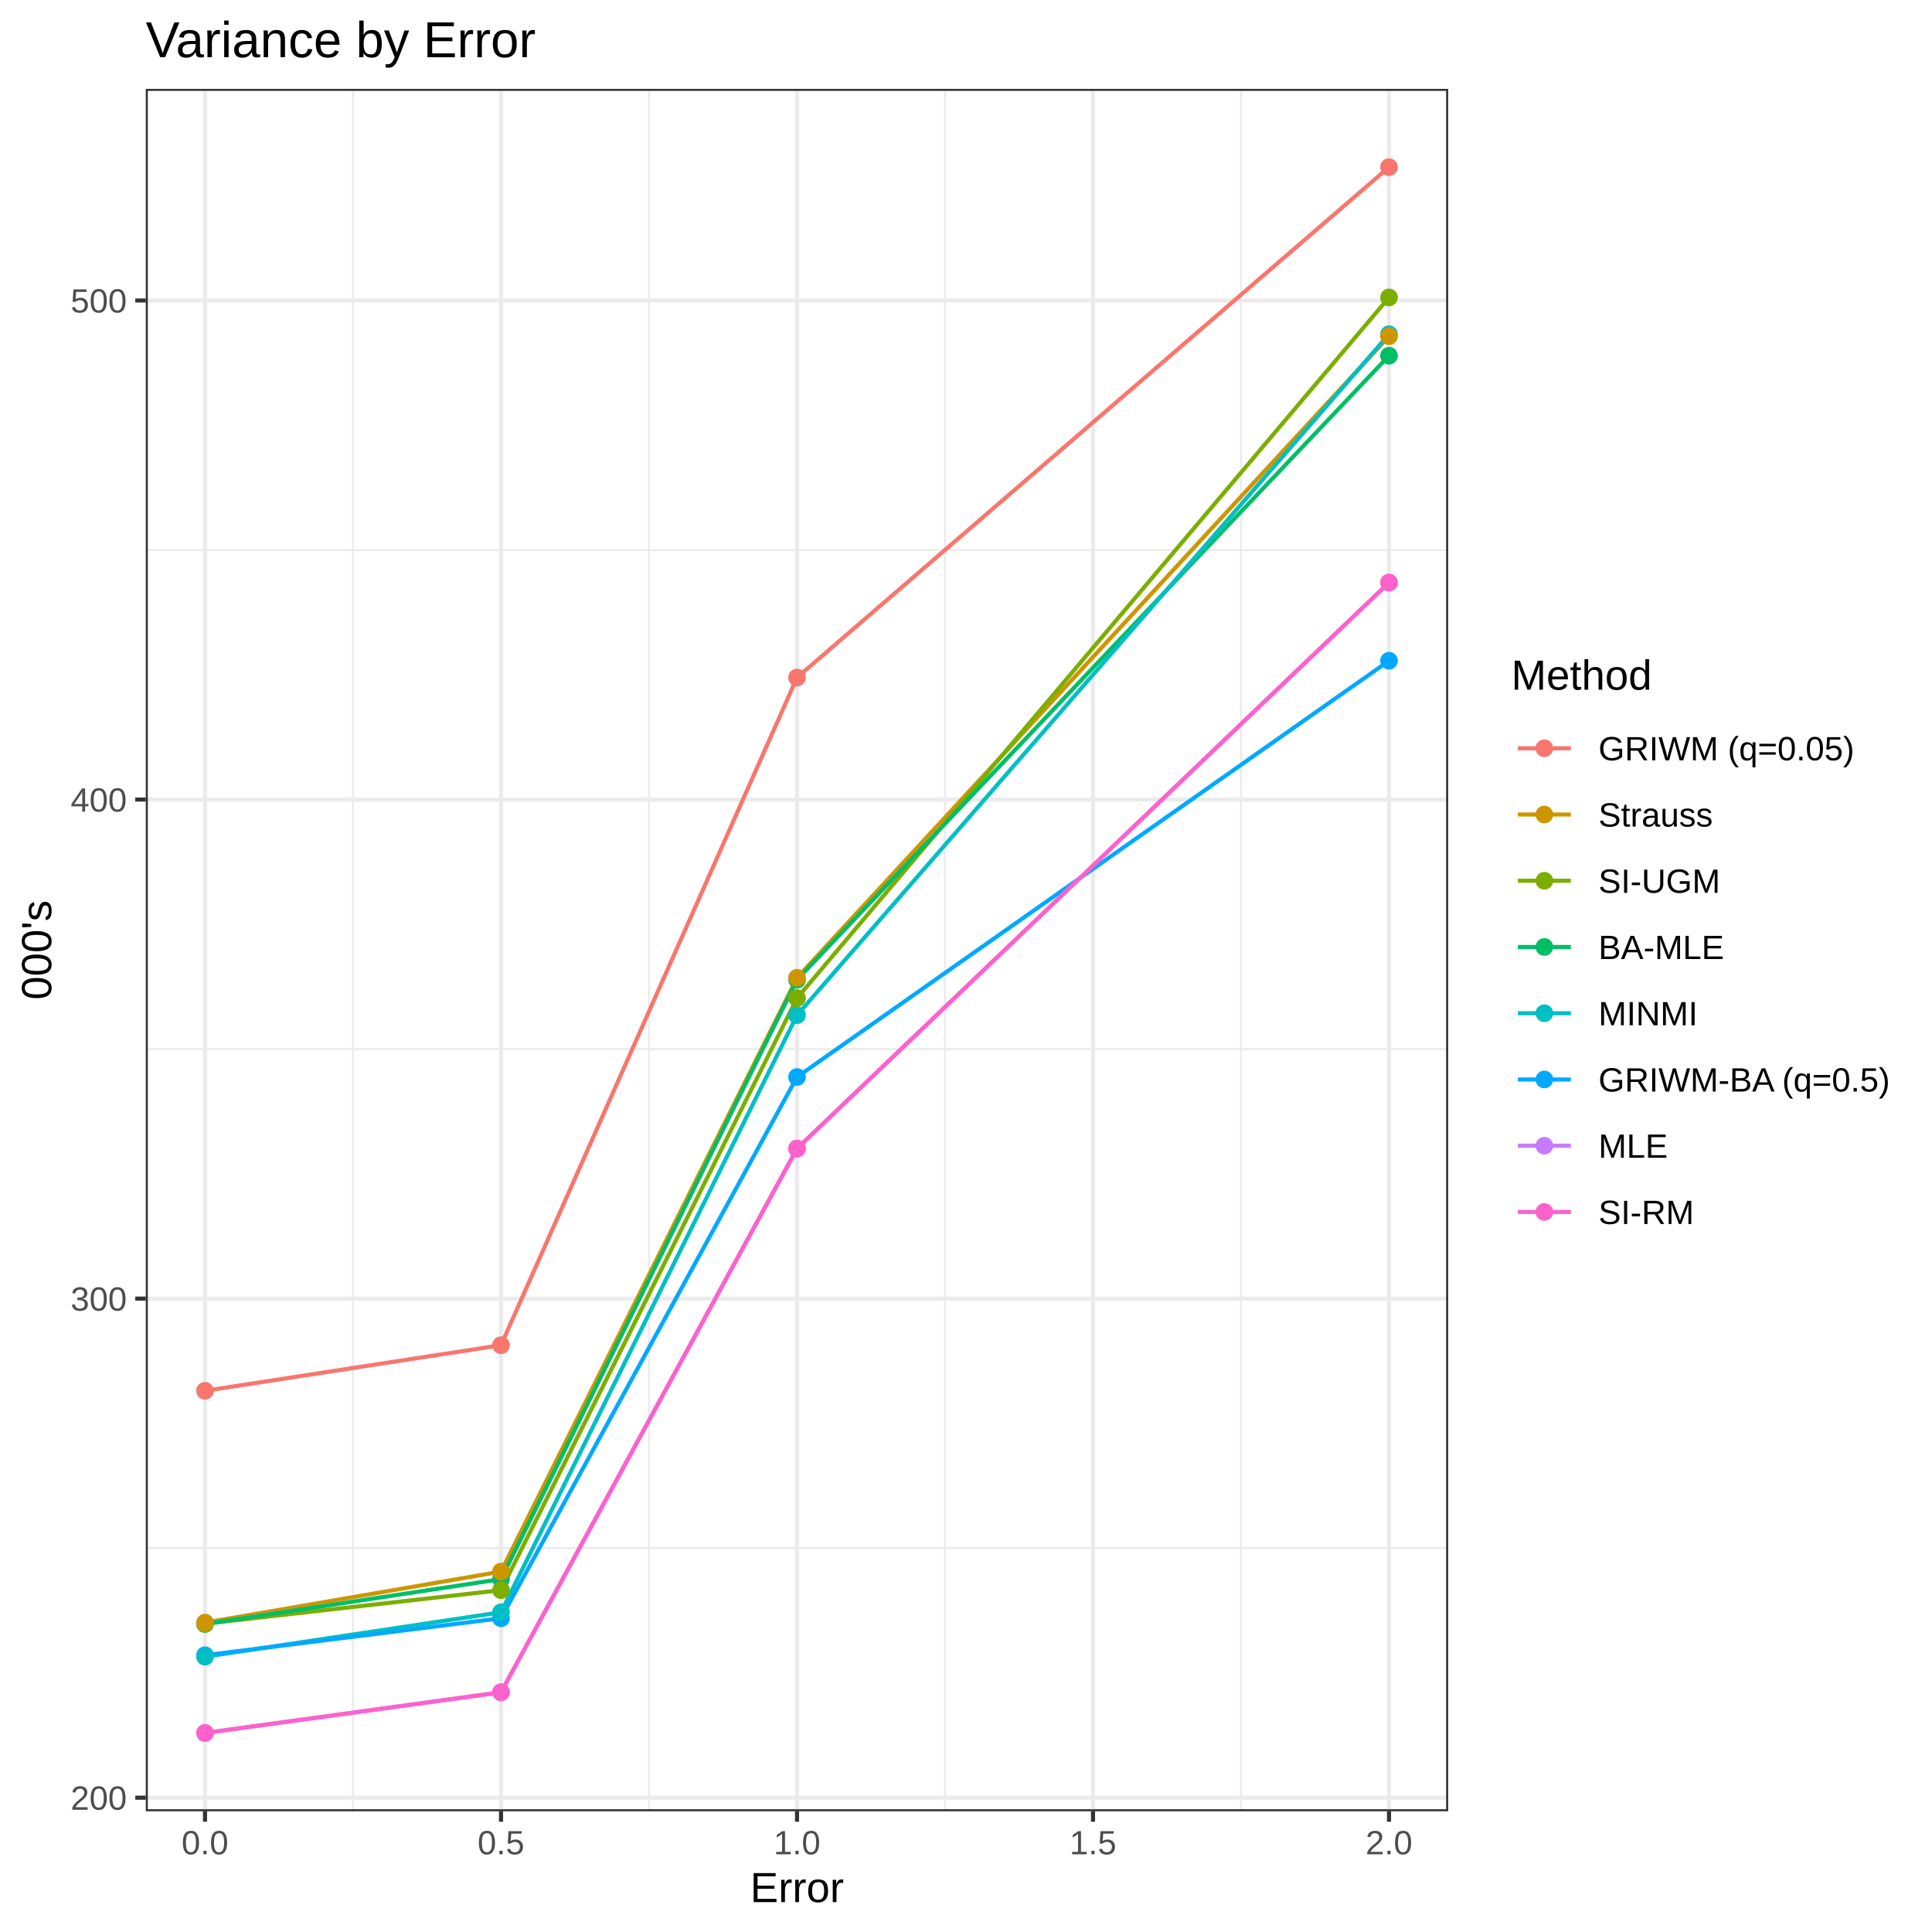
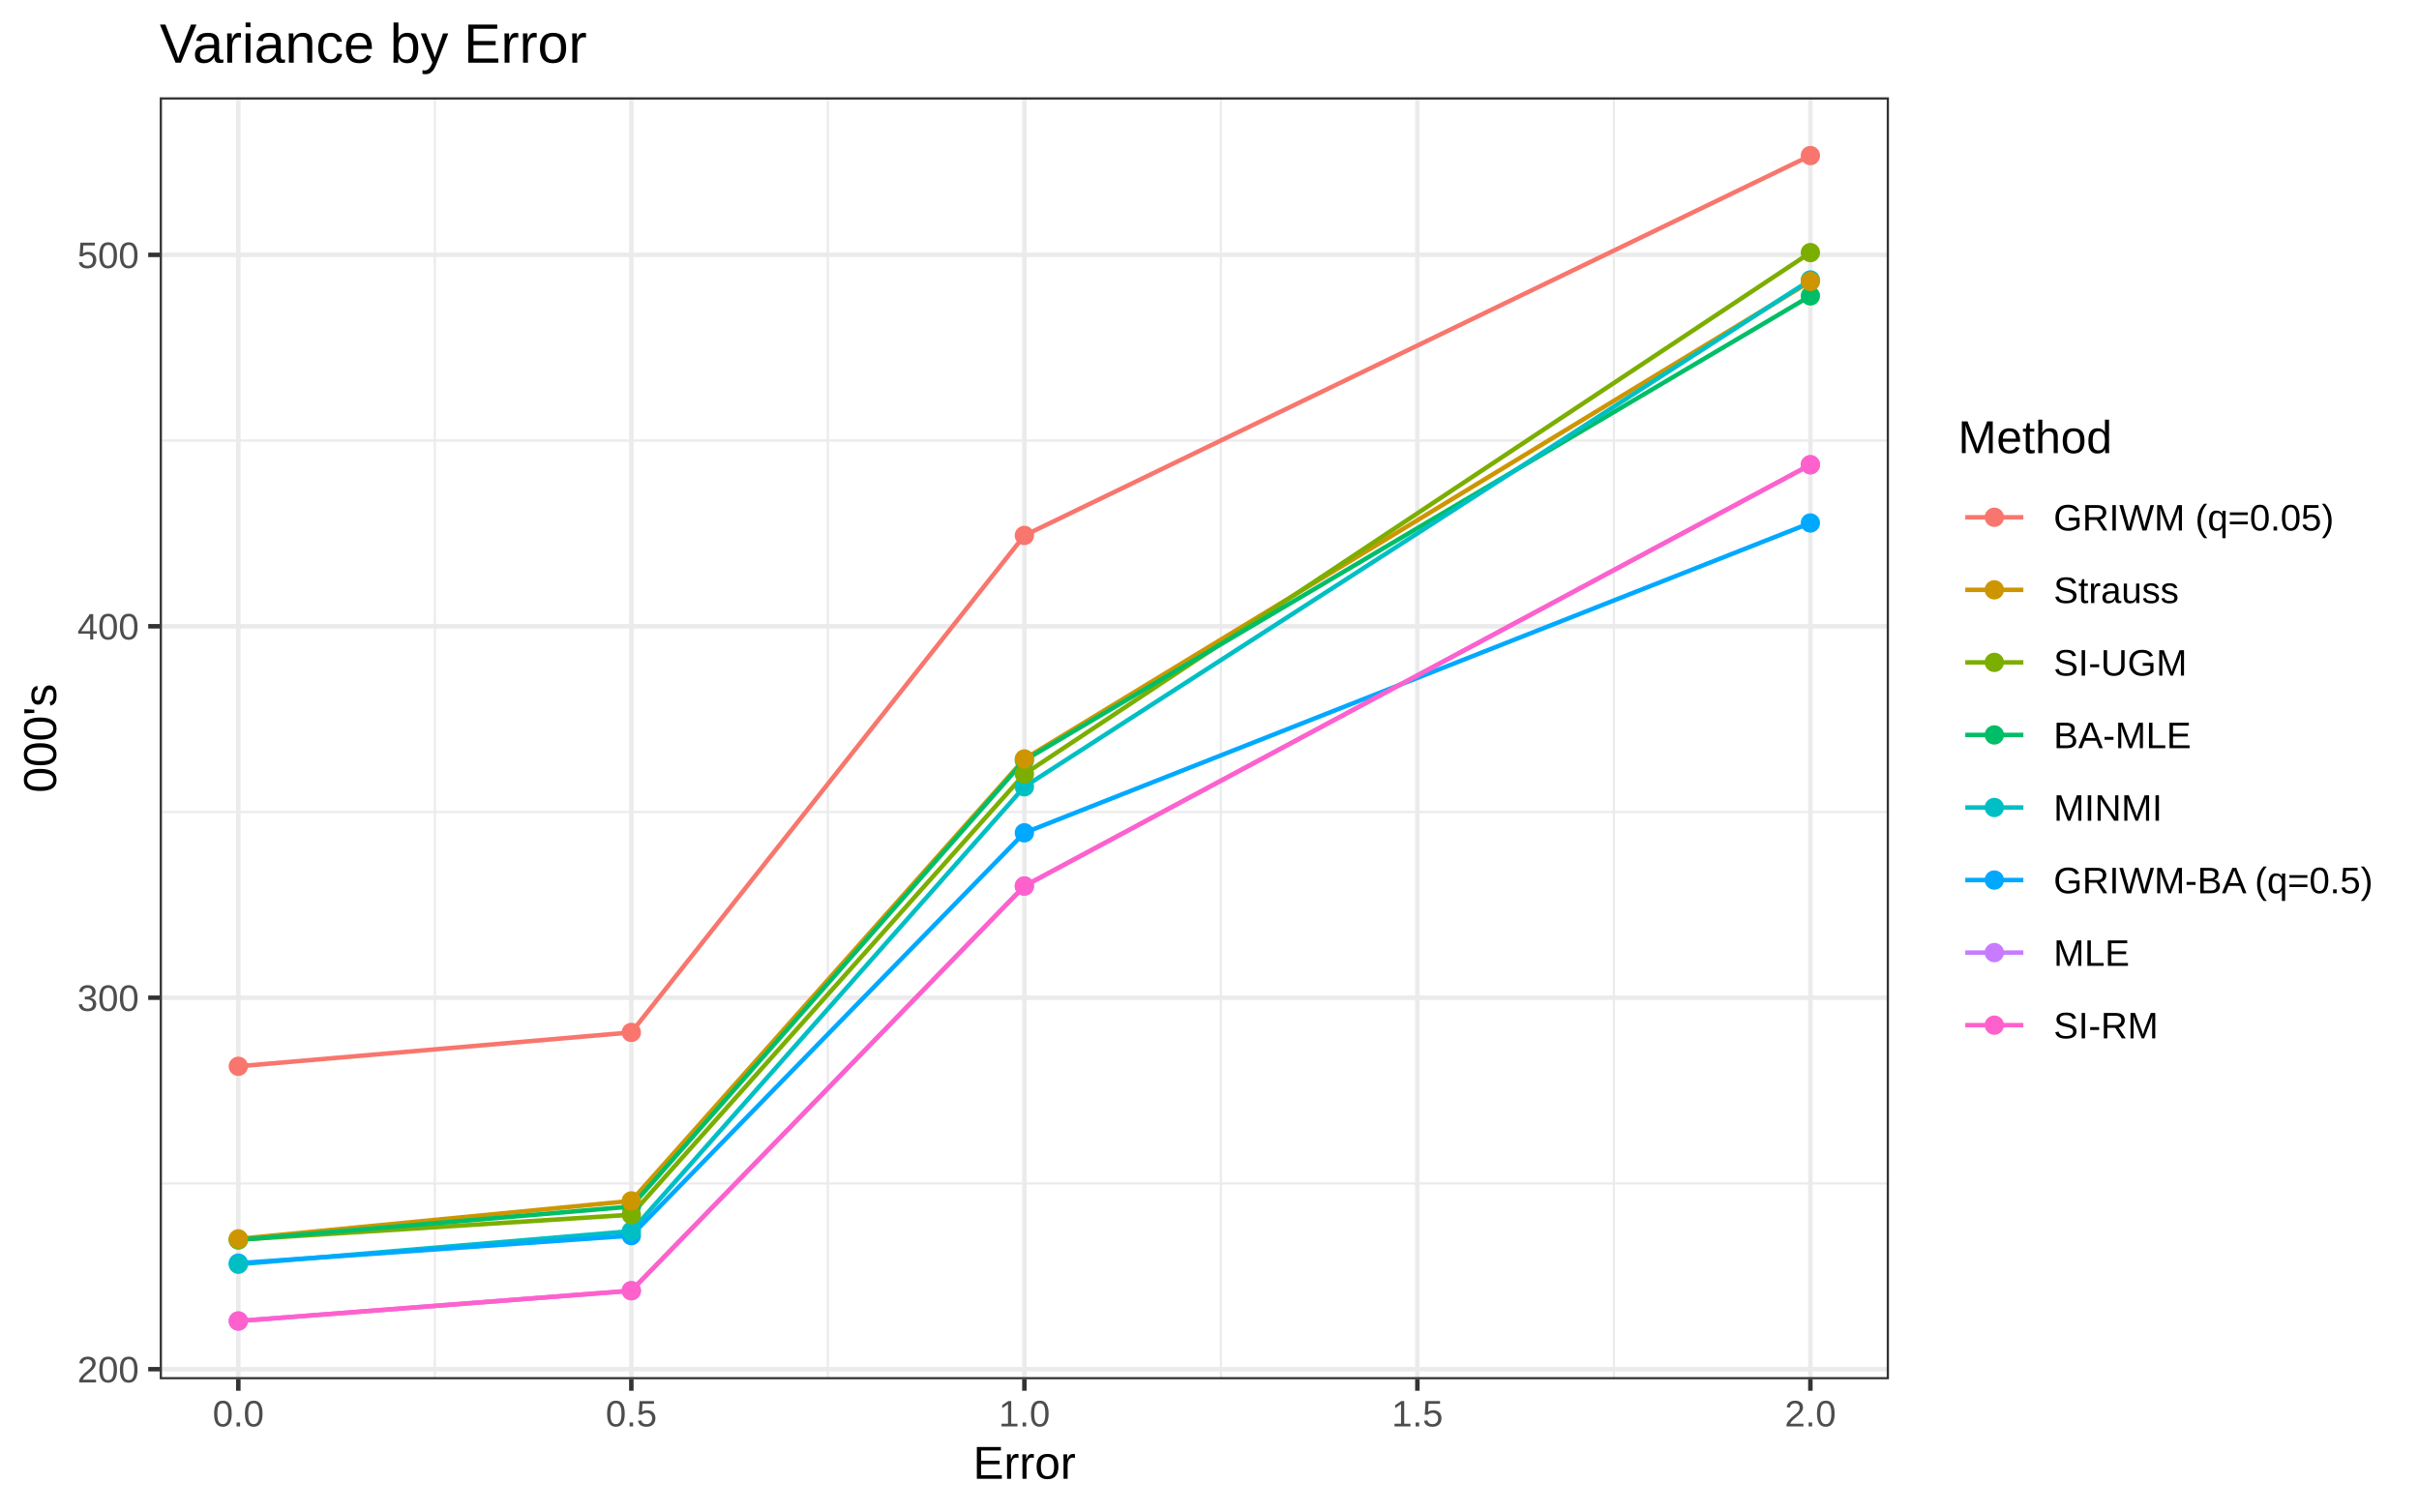
- <svg xmlns="http://www.w3.org/2000/svg" class="svglite" width="504.00pt" height="504.00pt" viewBox="0 0 504.00 504.00">
+ <svg xmlns="http://www.w3.org/2000/svg" class="svglite" width="576.00pt" height="360.00pt" viewBox="0 0 576.00 360.00">
  <defs>
    <style type="text/css">
    .svglite line, .svglite polyline, .svglite polygon, .svglite path, .svglite rect, .svglite circle {
      fill: none;
      stroke: #000000;
      stroke-linecap: round;
      stroke-linejoin: round;
      stroke-miterlimit: 10.00;
    }
    .svglite text {
      white-space: pre;
    }
  </style>
  </defs>
  <rect width="100%" height="100%" style="stroke: none; fill: #FFFFFF;" />
  <defs>
-     <clipPath id="cpMC4wMHw1MDQuMDB8MC4wMHw1MDQuMDA=">
-       <rect x="0.00" y="0.00" width="504.00" height="504.00" />
+     <clipPath id="cpMC4wMHw1NzYuMDB8MC4wMHwzNjAuMDA=">
+       <rect x="0.00" y="0.00" width="576.00" height="360.00" />
    </clipPath>
  </defs>
-   <g clip-path="url(#cpMC4wMHw1MDQuMDB8MC4wMHw1MDQuMDA=)">
-     <rect x="0.00" y="-0" width="504.00" height="504.00" style="stroke-width: 1.07; stroke: #FFFFFF; fill: #FFFFFF;" />
+   <g clip-path="url(#cpMC4wMHw1NzYuMDB8MC4wMHwzNjAuMDA=)">
+     <rect x="0.00" y="0.00" width="576.00" height="360.00" style="stroke-width: 1.07; stroke: #FFFFFF; fill: #FFFFFF;" />
  </g>
  <defs>
-     <clipPath id="cpMzguMDN8Mzc3LjgwfDIzLjE4fDQ3Mi41MA==">
-       <rect x="38.03" y="23.18" width="339.76" height="449.33" />
+     <clipPath id="cpMzguMDN8NDQ5LjgwfDIzLjE4fDMyOC41MA==">
+       <rect x="38.03" y="23.18" width="411.76" height="305.33" />
    </clipPath>
  </defs>
-   <g clip-path="url(#cpMzguMDN8Mzc3LjgwfDIzLjE4fDQ3Mi41MA==)">
-     <rect x="38.03" y="23.18" width="339.76" height="449.33" style="stroke-width: 1.07; stroke: none; fill: #FFFFFF;" />
-     <polyline points="38.03,403.87 377.80,403.87 " style="stroke-width: 0.53; stroke: #EBEBEB; stroke-linecap: butt;" />
-     <polyline points="38.03,273.68 377.80,273.68 " style="stroke-width: 0.53; stroke: #EBEBEB; stroke-linecap: butt;" />
-     <polyline points="38.03,143.49 377.80,143.49 " style="stroke-width: 0.53; stroke: #EBEBEB; stroke-linecap: butt;" />
-     <polyline points="92.09,472.50 92.09,23.18 " style="stroke-width: 0.53; stroke: #EBEBEB; stroke-linecap: butt;" />
-     <polyline points="169.31,472.50 169.31,23.18 " style="stroke-width: 0.53; stroke: #EBEBEB; stroke-linecap: butt;" />
-     <polyline points="246.52,472.50 246.52,23.18 " style="stroke-width: 0.53; stroke: #EBEBEB; stroke-linecap: butt;" />
-     <polyline points="323.74,472.50 323.74,23.18 " style="stroke-width: 0.53; stroke: #EBEBEB; stroke-linecap: butt;" />
-     <polyline points="38.03,468.96 377.80,468.96 " style="stroke-width: 1.07; stroke: #EBEBEB; stroke-linecap: butt;" />
-     <polyline points="38.03,338.77 377.80,338.77 " style="stroke-width: 1.07; stroke: #EBEBEB; stroke-linecap: butt;" />
-     <polyline points="38.03,208.58 377.80,208.58 " style="stroke-width: 1.07; stroke: #EBEBEB; stroke-linecap: butt;" />
-     <polyline points="38.03,78.39 377.80,78.39 " style="stroke-width: 1.07; stroke: #EBEBEB; stroke-linecap: butt;" />
-     <polyline points="53.48,472.50 53.48,23.18 " style="stroke-width: 1.07; stroke: #EBEBEB; stroke-linecap: butt;" />
-     <polyline points="130.70,472.50 130.70,23.18 " style="stroke-width: 1.07; stroke: #EBEBEB; stroke-linecap: butt;" />
-     <polyline points="207.92,472.50 207.92,23.18 " style="stroke-width: 1.07; stroke: #EBEBEB; stroke-linecap: butt;" />
-     <polyline points="285.13,472.50 285.13,23.18 " style="stroke-width: 1.07; stroke: #EBEBEB; stroke-linecap: butt;" />
-     <polyline points="362.35,472.50 362.35,23.18 " style="stroke-width: 1.07; stroke: #EBEBEB; stroke-linecap: butt;" />
-     <polyline points="53.48,362.81 130.70,350.92 207.92,176.75 362.35,43.60 " style="stroke-width: 1.07; stroke: #F8766D; stroke-linecap: butt;" />
-     <polyline points="53.48,423.29 130.70,409.98 207.92,255.08 362.35,87.71 " style="stroke-width: 1.07; stroke: #CD9600; stroke-linecap: butt;" />
-     <polyline points="53.48,423.57 130.70,414.82 207.92,260.38 362.35,77.59 " style="stroke-width: 1.07; stroke: #7CAE00; stroke-linecap: butt;" />
-     <polyline points="53.48,423.66 130.70,411.95 207.92,255.59 362.35,92.79 " style="stroke-width: 1.07; stroke: #00BE67; stroke-linecap: butt;" />
-     <polyline points="53.48,432.18 130.70,420.59 207.92,264.83 362.35,87.19 " style="stroke-width: 1.07; stroke: #00BFC4; stroke-linecap: butt;" />
-     <polyline points="53.48,431.80 130.70,422.15 207.92,280.96 362.35,172.37 " style="stroke-width: 1.07; stroke: #00A9FF; stroke-linecap: butt;" />
-     <polyline points="53.48,452.08 130.70,441.46 207.92,299.63 362.35,151.97 " style="stroke-width: 1.07; stroke: #C77CFF; stroke-linecap: butt;" />
-     <polyline points="53.48,452.08 130.70,441.46 207.92,299.63 362.35,151.97 " style="stroke-width: 1.07; stroke: #FF61CC; stroke-linecap: butt;" />
-     <circle cx="53.48" cy="423.66" r="1.95" style="stroke-width: 0.71; stroke: #00BE67; fill: #00BE67;" />
-     <circle cx="53.48" cy="431.80" r="1.95" style="stroke-width: 0.71; stroke: #00A9FF; fill: #00A9FF;" />
-     <circle cx="53.48" cy="362.81" r="1.95" style="stroke-width: 0.71; stroke: #F8766D; fill: #F8766D;" />
-     <circle cx="53.48" cy="432.18" r="1.95" style="stroke-width: 0.71; stroke: #00BFC4; fill: #00BFC4;" />
-     <circle cx="53.48" cy="452.08" r="1.95" style="stroke-width: 0.71; stroke: #C77CFF; fill: #C77CFF;" />
-     <circle cx="53.48" cy="452.08" r="1.95" style="stroke-width: 0.71; stroke: #FF61CC; fill: #FF61CC;" />
-     <circle cx="53.48" cy="423.57" r="1.95" style="stroke-width: 0.71; stroke: #7CAE00; fill: #7CAE00;" />
-     <circle cx="53.48" cy="423.29" r="1.95" style="stroke-width: 0.71; stroke: #CD9600; fill: #CD9600;" />
-     <circle cx="130.70" cy="411.95" r="1.95" style="stroke-width: 0.71; stroke: #00BE67; fill: #00BE67;" />
-     <circle cx="130.70" cy="422.15" r="1.95" style="stroke-width: 0.71; stroke: #00A9FF; fill: #00A9FF;" />
-     <circle cx="130.70" cy="350.92" r="1.95" style="stroke-width: 0.71; stroke: #F8766D; fill: #F8766D;" />
-     <circle cx="130.70" cy="420.59" r="1.95" style="stroke-width: 0.71; stroke: #00BFC4; fill: #00BFC4;" />
-     <circle cx="130.70" cy="441.46" r="1.95" style="stroke-width: 0.71; stroke: #C77CFF; fill: #C77CFF;" />
-     <circle cx="130.70" cy="441.46" r="1.95" style="stroke-width: 0.71; stroke: #FF61CC; fill: #FF61CC;" />
-     <circle cx="130.70" cy="414.82" r="1.95" style="stroke-width: 0.71; stroke: #7CAE00; fill: #7CAE00;" />
-     <circle cx="130.70" cy="409.98" r="1.95" style="stroke-width: 0.71; stroke: #CD9600; fill: #CD9600;" />
-     <circle cx="207.92" cy="255.59" r="1.95" style="stroke-width: 0.71; stroke: #00BE67; fill: #00BE67;" />
-     <circle cx="207.92" cy="280.96" r="1.95" style="stroke-width: 0.71; stroke: #00A9FF; fill: #00A9FF;" />
-     <circle cx="207.92" cy="176.75" r="1.95" style="stroke-width: 0.71; stroke: #F8766D; fill: #F8766D;" />
-     <circle cx="207.92" cy="264.83" r="1.95" style="stroke-width: 0.71; stroke: #00BFC4; fill: #00BFC4;" />
-     <circle cx="207.92" cy="299.63" r="1.95" style="stroke-width: 0.71; stroke: #C77CFF; fill: #C77CFF;" />
-     <circle cx="207.92" cy="299.63" r="1.95" style="stroke-width: 0.71; stroke: #FF61CC; fill: #FF61CC;" />
-     <circle cx="207.92" cy="260.38" r="1.95" style="stroke-width: 0.71; stroke: #7CAE00; fill: #7CAE00;" />
-     <circle cx="207.92" cy="255.08" r="1.95" style="stroke-width: 0.71; stroke: #CD9600; fill: #CD9600;" />
-     <circle cx="362.35" cy="92.79" r="1.95" style="stroke-width: 0.71; stroke: #00BE67; fill: #00BE67;" />
-     <circle cx="362.35" cy="172.37" r="1.95" style="stroke-width: 0.71; stroke: #00A9FF; fill: #00A9FF;" />
-     <circle cx="362.35" cy="43.60" r="1.95" style="stroke-width: 0.71; stroke: #F8766D; fill: #F8766D;" />
-     <circle cx="362.35" cy="87.19" r="1.95" style="stroke-width: 0.71; stroke: #00BFC4; fill: #00BFC4;" />
-     <circle cx="362.35" cy="151.97" r="1.95" style="stroke-width: 0.71; stroke: #C77CFF; fill: #C77CFF;" />
-     <circle cx="362.35" cy="151.97" r="1.95" style="stroke-width: 0.71; stroke: #FF61CC; fill: #FF61CC;" />
-     <circle cx="362.35" cy="77.59" r="1.95" style="stroke-width: 0.71; stroke: #7CAE00; fill: #7CAE00;" />
-     <circle cx="362.35" cy="87.71" r="1.95" style="stroke-width: 0.71; stroke: #CD9600; fill: #CD9600;" />
-     <rect x="38.03" y="23.18" width="339.76" height="449.33" style="stroke-width: 1.07; stroke: #333333;" />
+   <g clip-path="url(#cpMzguMDN8NDQ5LjgwfDIzLjE4fDMyOC41MA==)">
+     <rect x="38.03" y="23.18" width="411.76" height="305.33" style="stroke-width: 1.07; stroke: none; fill: #FFFFFF;" />
+     <polyline points="38.03,281.86 449.80,281.86 " style="stroke-width: 0.53; stroke: #EBEBEB; stroke-linecap: butt;" />
+     <polyline points="38.03,193.40 449.80,193.40 " style="stroke-width: 0.53; stroke: #EBEBEB; stroke-linecap: butt;" />
+     <polyline points="38.03,104.93 449.80,104.93 " style="stroke-width: 0.53; stroke: #EBEBEB; stroke-linecap: butt;" />
+     <polyline points="103.54,328.50 103.54,23.18 " style="stroke-width: 0.53; stroke: #EBEBEB; stroke-linecap: butt;" />
+     <polyline points="197.12,328.50 197.12,23.18 " style="stroke-width: 0.53; stroke: #EBEBEB; stroke-linecap: butt;" />
+     <polyline points="290.71,328.50 290.71,23.18 " style="stroke-width: 0.53; stroke: #EBEBEB; stroke-linecap: butt;" />
+     <polyline points="384.29,328.50 384.29,23.18 " style="stroke-width: 0.53; stroke: #EBEBEB; stroke-linecap: butt;" />
+     <polyline points="38.03,326.10 449.80,326.10 " style="stroke-width: 1.07; stroke: #EBEBEB; stroke-linecap: butt;" />
+     <polyline points="38.03,237.63 449.80,237.63 " style="stroke-width: 1.07; stroke: #EBEBEB; stroke-linecap: butt;" />
+     <polyline points="38.03,149.16 449.80,149.16 " style="stroke-width: 1.07; stroke: #EBEBEB; stroke-linecap: butt;" />
+     <polyline points="38.03,60.70 449.80,60.70 " style="stroke-width: 1.07; stroke: #EBEBEB; stroke-linecap: butt;" />
+     <polyline points="56.75,328.50 56.75,23.18 " style="stroke-width: 1.07; stroke: #EBEBEB; stroke-linecap: butt;" />
+     <polyline points="150.33,328.50 150.33,23.18 " style="stroke-width: 1.07; stroke: #EBEBEB; stroke-linecap: butt;" />
+     <polyline points="243.92,328.50 243.92,23.18 " style="stroke-width: 1.07; stroke: #EBEBEB; stroke-linecap: butt;" />
+     <polyline points="337.50,328.50 337.50,23.18 " style="stroke-width: 1.07; stroke: #EBEBEB; stroke-linecap: butt;" />
+     <polyline points="431.08,328.50 431.08,23.18 " style="stroke-width: 1.07; stroke: #EBEBEB; stroke-linecap: butt;" />
+     <polyline points="56.75,253.96 150.33,245.89 243.92,127.53 431.08,37.06 " style="stroke-width: 1.07; stroke: #F8766D; stroke-linecap: butt;" />
+     <polyline points="56.75,295.06 150.33,286.02 243.92,180.76 431.08,67.03 " style="stroke-width: 1.07; stroke: #CD9600; stroke-linecap: butt;" />
+     <polyline points="56.75,295.25 150.33,289.31 243.92,184.36 431.08,60.16 " style="stroke-width: 1.07; stroke: #7CAE00; stroke-linecap: butt;" />
+     <polyline points="56.75,295.31 150.33,287.36 243.92,181.10 431.08,70.48 " style="stroke-width: 1.07; stroke: #00BE67; stroke-linecap: butt;" />
+     <polyline points="56.75,301.10 150.33,293.23 243.92,187.39 431.08,66.68 " style="stroke-width: 1.07; stroke: #00BFC4; stroke-linecap: butt;" />
+     <polyline points="56.75,300.85 150.33,294.29 243.92,198.35 431.08,124.56 " style="stroke-width: 1.07; stroke: #00A9FF; stroke-linecap: butt;" />
+     <polyline points="56.75,314.63 150.33,307.41 243.92,211.03 431.08,110.69 " style="stroke-width: 1.07; stroke: #C77CFF; stroke-linecap: butt;" />
+     <polyline points="56.75,314.63 150.33,307.41 243.92,211.03 431.08,110.69 " style="stroke-width: 1.07; stroke: #FF61CC; stroke-linecap: butt;" />
+     <circle cx="56.75" cy="295.31" r="1.95" style="stroke-width: 0.71; stroke: #00BE67; fill: #00BE67;" />
+     <circle cx="56.75" cy="300.85" r="1.95" style="stroke-width: 0.71; stroke: #00A9FF; fill: #00A9FF;" />
+     <circle cx="56.75" cy="253.96" r="1.95" style="stroke-width: 0.71; stroke: #F8766D; fill: #F8766D;" />
+     <circle cx="56.75" cy="301.10" r="1.95" style="stroke-width: 0.71; stroke: #00BFC4; fill: #00BFC4;" />
+     <circle cx="56.75" cy="314.63" r="1.95" style="stroke-width: 0.71; stroke: #C77CFF; fill: #C77CFF;" />
+     <circle cx="56.75" cy="314.63" r="1.95" style="stroke-width: 0.71; stroke: #FF61CC; fill: #FF61CC;" />
+     <circle cx="56.75" cy="295.25" r="1.95" style="stroke-width: 0.71; stroke: #7CAE00; fill: #7CAE00;" />
+     <circle cx="56.75" cy="295.06" r="1.95" style="stroke-width: 0.71; stroke: #CD9600; fill: #CD9600;" />
+     <circle cx="150.33" cy="287.36" r="1.95" style="stroke-width: 0.71; stroke: #00BE67; fill: #00BE67;" />
+     <circle cx="150.33" cy="294.29" r="1.95" style="stroke-width: 0.71; stroke: #00A9FF; fill: #00A9FF;" />
+     <circle cx="150.33" cy="245.89" r="1.95" style="stroke-width: 0.71; stroke: #F8766D; fill: #F8766D;" />
+     <circle cx="150.33" cy="293.23" r="1.95" style="stroke-width: 0.71; stroke: #00BFC4; fill: #00BFC4;" />
+     <circle cx="150.33" cy="307.41" r="1.95" style="stroke-width: 0.71; stroke: #C77CFF; fill: #C77CFF;" />
+     <circle cx="150.33" cy="307.41" r="1.95" style="stroke-width: 0.71; stroke: #FF61CC; fill: #FF61CC;" />
+     <circle cx="150.33" cy="289.31" r="1.95" style="stroke-width: 0.71; stroke: #7CAE00; fill: #7CAE00;" />
+     <circle cx="150.33" cy="286.02" r="1.95" style="stroke-width: 0.71; stroke: #CD9600; fill: #CD9600;" />
+     <circle cx="243.92" cy="181.10" r="1.95" style="stroke-width: 0.71; stroke: #00BE67; fill: #00BE67;" />
+     <circle cx="243.92" cy="198.35" r="1.95" style="stroke-width: 0.71; stroke: #00A9FF; fill: #00A9FF;" />
+     <circle cx="243.92" cy="127.53" r="1.95" style="stroke-width: 0.71; stroke: #F8766D; fill: #F8766D;" />
+     <circle cx="243.92" cy="187.39" r="1.95" style="stroke-width: 0.71; stroke: #00BFC4; fill: #00BFC4;" />
+     <circle cx="243.92" cy="211.03" r="1.95" style="stroke-width: 0.71; stroke: #C77CFF; fill: #C77CFF;" />
+     <circle cx="243.92" cy="211.03" r="1.95" style="stroke-width: 0.71; stroke: #FF61CC; fill: #FF61CC;" />
+     <circle cx="243.92" cy="184.36" r="1.95" style="stroke-width: 0.71; stroke: #7CAE00; fill: #7CAE00;" />
+     <circle cx="243.92" cy="180.76" r="1.95" style="stroke-width: 0.71; stroke: #CD9600; fill: #CD9600;" />
+     <circle cx="431.08" cy="70.48" r="1.95" style="stroke-width: 0.71; stroke: #00BE67; fill: #00BE67;" />
+     <circle cx="431.08" cy="124.56" r="1.95" style="stroke-width: 0.71; stroke: #00A9FF; fill: #00A9FF;" />
+     <circle cx="431.08" cy="37.06" r="1.95" style="stroke-width: 0.71; stroke: #F8766D; fill: #F8766D;" />
+     <circle cx="431.08" cy="66.68" r="1.95" style="stroke-width: 0.71; stroke: #00BFC4; fill: #00BFC4;" />
+     <circle cx="431.08" cy="110.69" r="1.95" style="stroke-width: 0.71; stroke: #C77CFF; fill: #C77CFF;" />
+     <circle cx="431.08" cy="110.69" r="1.95" style="stroke-width: 0.71; stroke: #FF61CC; fill: #FF61CC;" />
+     <circle cx="431.08" cy="60.16" r="1.95" style="stroke-width: 0.71; stroke: #7CAE00; fill: #7CAE00;" />
+     <circle cx="431.08" cy="67.03" r="1.95" style="stroke-width: 0.71; stroke: #CD9600; fill: #CD9600;" />
+     <rect x="38.03" y="23.18" width="411.76" height="305.33" style="stroke-width: 1.07; stroke: #333333;" />
  </g>
-   <g clip-path="url(#cpMC4wMHw1MDQuMDB8MC4wMHw1MDQuMDA=)">
-     <text x="33.10" y="472.11" text-anchor="end" style="font-size: 8.80px;fill: #4D4D4D; font-family: &quot;Arial&quot;;" textLength="14.69px" lengthAdjust="spacingAndGlyphs">200</text>
-     <text x="33.10" y="341.92" text-anchor="end" style="font-size: 8.80px;fill: #4D4D4D; font-family: &quot;Arial&quot;;" textLength="14.69px" lengthAdjust="spacingAndGlyphs">300</text>
-     <text x="33.10" y="211.73" text-anchor="end" style="font-size: 8.80px;fill: #4D4D4D; font-family: &quot;Arial&quot;;" textLength="14.69px" lengthAdjust="spacingAndGlyphs">400</text>
-     <text x="33.10" y="81.54" text-anchor="end" style="font-size: 8.80px;fill: #4D4D4D; font-family: &quot;Arial&quot;;" textLength="14.69px" lengthAdjust="spacingAndGlyphs">500</text>
-     <polyline points="35.29,468.96 38.03,468.96 " style="stroke-width: 1.07; stroke: #333333; stroke-linecap: butt;" />
-     <polyline points="35.29,338.77 38.03,338.77 " style="stroke-width: 1.07; stroke: #333333; stroke-linecap: butt;" />
-     <polyline points="35.29,208.58 38.03,208.58 " style="stroke-width: 1.07; stroke: #333333; stroke-linecap: butt;" />
-     <polyline points="35.29,78.39 38.03,78.39 " style="stroke-width: 1.07; stroke: #333333; stroke-linecap: butt;" />
-     <polyline points="53.48,475.24 53.48,472.50 " style="stroke-width: 1.07; stroke: #333333; stroke-linecap: butt;" />
-     <polyline points="130.70,475.24 130.70,472.50 " style="stroke-width: 1.07; stroke: #333333; stroke-linecap: butt;" />
-     <polyline points="207.92,475.24 207.92,472.50 " style="stroke-width: 1.07; stroke: #333333; stroke-linecap: butt;" />
-     <polyline points="285.13,475.24 285.13,472.50 " style="stroke-width: 1.07; stroke: #333333; stroke-linecap: butt;" />
-     <polyline points="362.35,475.24 362.35,472.50 " style="stroke-width: 1.07; stroke: #333333; stroke-linecap: butt;" />
-     <text x="53.48" y="483.74" text-anchor="middle" style="font-size: 8.80px;fill: #4D4D4D; font-family: &quot;Arial&quot;;" textLength="12.24px" lengthAdjust="spacingAndGlyphs">0.0</text>
-     <text x="130.70" y="483.74" text-anchor="middle" style="font-size: 8.80px;fill: #4D4D4D; font-family: &quot;Arial&quot;;" textLength="12.24px" lengthAdjust="spacingAndGlyphs">0.5</text>
-     <text x="207.92" y="483.74" text-anchor="middle" style="font-size: 8.80px;fill: #4D4D4D; font-family: &quot;Arial&quot;;" textLength="12.24px" lengthAdjust="spacingAndGlyphs">1.0</text>
-     <text x="285.13" y="483.74" text-anchor="middle" style="font-size: 8.80px;fill: #4D4D4D; font-family: &quot;Arial&quot;;" textLength="12.24px" lengthAdjust="spacingAndGlyphs">1.5</text>
-     <text x="362.35" y="483.74" text-anchor="middle" style="font-size: 8.80px;fill: #4D4D4D; font-family: &quot;Arial&quot;;" textLength="12.24px" lengthAdjust="spacingAndGlyphs">2.0</text>
-     <text x="207.92" y="496.20" text-anchor="middle" style="font-size: 11.00px; font-family: &quot;Arial&quot;;" textLength="24.45px" lengthAdjust="spacingAndGlyphs">Error</text>
-     <text transform="translate(13.36,247.84) rotate(-90)" text-anchor="middle" style="font-size: 11.00px; font-family: &quot;Arial&quot;;" textLength="25.96px" lengthAdjust="spacingAndGlyphs">000's</text>
-     <rect x="388.76" y="165.40" width="109.76" height="164.87" style="stroke-width: 1.07; stroke: none; fill: #FFFFFF;" />
-     <text x="394.24" y="179.92" style="font-size: 11.00px; font-family: &quot;Arial&quot;;" textLength="36.71px" lengthAdjust="spacingAndGlyphs">Method</text>
-     <rect x="394.24" y="186.56" width="17.28" height="17.28" style="stroke-width: 1.07; stroke: none; fill: #FFFFFF;" />
-     <line x1="395.96" y1="195.20" x2="409.79" y2="195.20" style="stroke-width: 1.07; stroke: #F8766D; stroke-linecap: butt;" />
-     <circle cx="402.88" cy="195.20" r="1.95" style="stroke-width: 0.71; stroke: #F8766D; fill: #F8766D;" />
-     <rect x="394.24" y="203.84" width="17.28" height="17.28" style="stroke-width: 1.07; stroke: none; fill: #FFFFFF;" />
-     <line x1="395.96" y1="212.48" x2="409.79" y2="212.48" style="stroke-width: 1.07; stroke: #CD9600; stroke-linecap: butt;" />
-     <circle cx="402.88" cy="212.48" r="1.95" style="stroke-width: 0.71; stroke: #CD9600; fill: #CD9600;" />
-     <rect x="394.24" y="221.12" width="17.28" height="17.28" style="stroke-width: 1.07; stroke: none; fill: #FFFFFF;" />
-     <line x1="395.96" y1="229.76" x2="409.79" y2="229.76" style="stroke-width: 1.07; stroke: #7CAE00; stroke-linecap: butt;" />
-     <circle cx="402.88" cy="229.76" r="1.95" style="stroke-width: 0.71; stroke: #7CAE00; fill: #7CAE00;" />
-     <rect x="394.24" y="238.40" width="17.28" height="17.28" style="stroke-width: 1.07; stroke: none; fill: #FFFFFF;" />
-     <line x1="395.96" y1="247.04" x2="409.79" y2="247.04" style="stroke-width: 1.07; stroke: #00BE67; stroke-linecap: butt;" />
-     <circle cx="402.88" cy="247.04" r="1.95" style="stroke-width: 0.71; stroke: #00BE67; fill: #00BE67;" />
-     <rect x="394.24" y="255.68" width="17.28" height="17.28" style="stroke-width: 1.07; stroke: none; fill: #FFFFFF;" />
-     <line x1="395.96" y1="264.32" x2="409.79" y2="264.32" style="stroke-width: 1.07; stroke: #00BFC4; stroke-linecap: butt;" />
-     <circle cx="402.88" cy="264.32" r="1.95" style="stroke-width: 0.71; stroke: #00BFC4; fill: #00BFC4;" />
-     <rect x="394.24" y="272.96" width="17.28" height="17.28" style="stroke-width: 1.07; stroke: none; fill: #FFFFFF;" />
-     <line x1="395.96" y1="281.60" x2="409.79" y2="281.60" style="stroke-width: 1.07; stroke: #00A9FF; stroke-linecap: butt;" />
-     <circle cx="402.88" cy="281.60" r="1.95" style="stroke-width: 0.71; stroke: #00A9FF; fill: #00A9FF;" />
-     <rect x="394.24" y="290.24" width="17.28" height="17.28" style="stroke-width: 1.07; stroke: none; fill: #FFFFFF;" />
-     <line x1="395.96" y1="298.88" x2="409.79" y2="298.88" style="stroke-width: 1.07; stroke: #C77CFF; stroke-linecap: butt;" />
-     <circle cx="402.88" cy="298.88" r="1.95" style="stroke-width: 0.71; stroke: #C77CFF; fill: #C77CFF;" />
-     <rect x="394.24" y="307.52" width="17.28" height="17.28" style="stroke-width: 1.07; stroke: none; fill: #FFFFFF;" />
-     <line x1="395.96" y1="316.16" x2="409.79" y2="316.16" style="stroke-width: 1.07; stroke: #FF61CC; stroke-linecap: butt;" />
-     <circle cx="402.88" cy="316.16" r="1.95" style="stroke-width: 0.71; stroke: #FF61CC; fill: #FF61CC;" />
-     <text x="416.99" y="198.35" style="font-size: 8.80px; font-family: &quot;Arial&quot;;" textLength="66.76px" lengthAdjust="spacingAndGlyphs">GRIWM (q=0.05)</text>
-     <text x="416.99" y="215.63" style="font-size: 8.80px; font-family: &quot;Arial&quot;;" textLength="29.84px" lengthAdjust="spacingAndGlyphs">Strauss</text>
-     <text x="416.99" y="232.91" style="font-size: 8.80px; font-family: &quot;Arial&quot;;" textLength="31.77px" lengthAdjust="spacingAndGlyphs">SI-UGM</text>
-     <text x="416.99" y="250.19" style="font-size: 8.80px; font-family: &quot;Arial&quot;;" textLength="32.76px" lengthAdjust="spacingAndGlyphs">BA-MLE</text>
-     <text x="416.99" y="267.47" style="font-size: 8.80px; font-family: &quot;Arial&quot;;" textLength="25.91px" lengthAdjust="spacingAndGlyphs">MINMI</text>
-     <text x="416.99" y="284.75" style="font-size: 8.80px; font-family: &quot;Arial&quot;;" textLength="76.05px" lengthAdjust="spacingAndGlyphs">GRIWM-BA (q=0.5)</text>
-     <text x="416.99" y="302.03" style="font-size: 8.80px; font-family: &quot;Arial&quot;;" textLength="18.09px" lengthAdjust="spacingAndGlyphs">MLE</text>
-     <text x="416.99" y="319.31" style="font-size: 8.80px; font-family: &quot;Arial&quot;;" textLength="24.93px" lengthAdjust="spacingAndGlyphs">SI-RM</text>
+   <g clip-path="url(#cpMC4wMHw1NzYuMDB8MC4wMHwzNjAuMDA=)">
+     <text x="33.10" y="329.25" text-anchor="end" style="font-size: 8.80px;fill: #4D4D4D; font-family: &quot;Arial&quot;;" textLength="14.69px" lengthAdjust="spacingAndGlyphs">200</text>
+     <text x="33.10" y="240.78" text-anchor="end" style="font-size: 8.80px;fill: #4D4D4D; font-family: &quot;Arial&quot;;" textLength="14.69px" lengthAdjust="spacingAndGlyphs">300</text>
+     <text x="33.10" y="152.31" text-anchor="end" style="font-size: 8.80px;fill: #4D4D4D; font-family: &quot;Arial&quot;;" textLength="14.69px" lengthAdjust="spacingAndGlyphs">400</text>
+     <text x="33.10" y="63.85" text-anchor="end" style="font-size: 8.80px;fill: #4D4D4D; font-family: &quot;Arial&quot;;" textLength="14.69px" lengthAdjust="spacingAndGlyphs">500</text>
+     <polyline points="35.29,326.10 38.03,326.10 " style="stroke-width: 1.07; stroke: #333333; stroke-linecap: butt;" />
+     <polyline points="35.29,237.63 38.03,237.63 " style="stroke-width: 1.07; stroke: #333333; stroke-linecap: butt;" />
+     <polyline points="35.29,149.16 38.03,149.16 " style="stroke-width: 1.07; stroke: #333333; stroke-linecap: butt;" />
+     <polyline points="35.29,60.70 38.03,60.70 " style="stroke-width: 1.07; stroke: #333333; stroke-linecap: butt;" />
+     <polyline points="56.75,331.24 56.75,328.50 " style="stroke-width: 1.07; stroke: #333333; stroke-linecap: butt;" />
+     <polyline points="150.33,331.24 150.33,328.50 " style="stroke-width: 1.07; stroke: #333333; stroke-linecap: butt;" />
+     <polyline points="243.92,331.24 243.92,328.50 " style="stroke-width: 1.07; stroke: #333333; stroke-linecap: butt;" />
+     <polyline points="337.50,331.24 337.50,328.50 " style="stroke-width: 1.07; stroke: #333333; stroke-linecap: butt;" />
+     <polyline points="431.08,331.24 431.08,328.50 " style="stroke-width: 1.07; stroke: #333333; stroke-linecap: butt;" />
+     <text x="56.75" y="339.74" text-anchor="middle" style="font-size: 8.80px;fill: #4D4D4D; font-family: &quot;Arial&quot;;" textLength="12.24px" lengthAdjust="spacingAndGlyphs">0.0</text>
+     <text x="150.33" y="339.74" text-anchor="middle" style="font-size: 8.80px;fill: #4D4D4D; font-family: &quot;Arial&quot;;" textLength="12.24px" lengthAdjust="spacingAndGlyphs">0.5</text>
+     <text x="243.92" y="339.74" text-anchor="middle" style="font-size: 8.80px;fill: #4D4D4D; font-family: &quot;Arial&quot;;" textLength="12.24px" lengthAdjust="spacingAndGlyphs">1.0</text>
+     <text x="337.50" y="339.74" text-anchor="middle" style="font-size: 8.80px;fill: #4D4D4D; font-family: &quot;Arial&quot;;" textLength="12.24px" lengthAdjust="spacingAndGlyphs">1.5</text>
+     <text x="431.08" y="339.74" text-anchor="middle" style="font-size: 8.80px;fill: #4D4D4D; font-family: &quot;Arial&quot;;" textLength="12.24px" lengthAdjust="spacingAndGlyphs">2.0</text>
+     <text x="243.92" y="352.20" text-anchor="middle" style="font-size: 11.00px; font-family: &quot;Arial&quot;;" textLength="24.45px" lengthAdjust="spacingAndGlyphs">Error</text>
+     <text transform="translate(13.36,175.84) rotate(-90)" text-anchor="middle" style="font-size: 11.00px; font-family: &quot;Arial&quot;;" textLength="25.96px" lengthAdjust="spacingAndGlyphs">000's</text>
+     <rect x="460.76" y="93.40" width="109.76" height="164.87" style="stroke-width: 1.07; stroke: none; fill: #FFFFFF;" />
+     <text x="466.24" y="107.92" style="font-size: 11.00px; font-family: &quot;Arial&quot;;" textLength="36.71px" lengthAdjust="spacingAndGlyphs">Method</text>
+     <rect x="466.24" y="114.56" width="17.28" height="17.28" style="stroke-width: 1.07; stroke: none; fill: #FFFFFF;" />
+     <line x1="467.96" y1="123.20" x2="481.79" y2="123.20" style="stroke-width: 1.07; stroke: #F8766D; stroke-linecap: butt;" />
+     <circle cx="474.88" cy="123.20" r="1.95" style="stroke-width: 0.71; stroke: #F8766D; fill: #F8766D;" />
+     <rect x="466.24" y="131.84" width="17.28" height="17.28" style="stroke-width: 1.07; stroke: none; fill: #FFFFFF;" />
+     <line x1="467.96" y1="140.48" x2="481.79" y2="140.48" style="stroke-width: 1.07; stroke: #CD9600; stroke-linecap: butt;" />
+     <circle cx="474.88" cy="140.48" r="1.95" style="stroke-width: 0.71; stroke: #CD9600; fill: #CD9600;" />
+     <rect x="466.24" y="149.12" width="17.28" height="17.28" style="stroke-width: 1.07; stroke: none; fill: #FFFFFF;" />
+     <line x1="467.96" y1="157.76" x2="481.79" y2="157.76" style="stroke-width: 1.07; stroke: #7CAE00; stroke-linecap: butt;" />
+     <circle cx="474.88" cy="157.76" r="1.95" style="stroke-width: 0.71; stroke: #7CAE00; fill: #7CAE00;" />
+     <rect x="466.24" y="166.40" width="17.28" height="17.28" style="stroke-width: 1.07; stroke: none; fill: #FFFFFF;" />
+     <line x1="467.96" y1="175.04" x2="481.79" y2="175.04" style="stroke-width: 1.07; stroke: #00BE67; stroke-linecap: butt;" />
+     <circle cx="474.88" cy="175.04" r="1.95" style="stroke-width: 0.71; stroke: #00BE67; fill: #00BE67;" />
+     <rect x="466.24" y="183.68" width="17.28" height="17.28" style="stroke-width: 1.07; stroke: none; fill: #FFFFFF;" />
+     <line x1="467.96" y1="192.32" x2="481.79" y2="192.32" style="stroke-width: 1.07; stroke: #00BFC4; stroke-linecap: butt;" />
+     <circle cx="474.88" cy="192.32" r="1.95" style="stroke-width: 0.71; stroke: #00BFC4; fill: #00BFC4;" />
+     <rect x="466.24" y="200.96" width="17.28" height="17.28" style="stroke-width: 1.07; stroke: none; fill: #FFFFFF;" />
+     <line x1="467.96" y1="209.60" x2="481.79" y2="209.60" style="stroke-width: 1.07; stroke: #00A9FF; stroke-linecap: butt;" />
+     <circle cx="474.88" cy="209.60" r="1.95" style="stroke-width: 0.71; stroke: #00A9FF; fill: #00A9FF;" />
+     <rect x="466.24" y="218.24" width="17.28" height="17.28" style="stroke-width: 1.07; stroke: none; fill: #FFFFFF;" />
+     <line x1="467.96" y1="226.88" x2="481.79" y2="226.88" style="stroke-width: 1.07; stroke: #C77CFF; stroke-linecap: butt;" />
+     <circle cx="474.88" cy="226.88" r="1.95" style="stroke-width: 0.71; stroke: #C77CFF; fill: #C77CFF;" />
+     <rect x="466.24" y="235.52" width="17.28" height="17.28" style="stroke-width: 1.07; stroke: none; fill: #FFFFFF;" />
+     <line x1="467.96" y1="244.16" x2="481.79" y2="244.16" style="stroke-width: 1.07; stroke: #FF61CC; stroke-linecap: butt;" />
+     <circle cx="474.88" cy="244.16" r="1.95" style="stroke-width: 0.71; stroke: #FF61CC; fill: #FF61CC;" />
+     <text x="488.99" y="126.35" style="font-size: 8.80px; font-family: &quot;Arial&quot;;" textLength="66.76px" lengthAdjust="spacingAndGlyphs">GRIWM (q=0.05)</text>
+     <text x="488.99" y="143.63" style="font-size: 8.80px; font-family: &quot;Arial&quot;;" textLength="29.84px" lengthAdjust="spacingAndGlyphs">Strauss</text>
+     <text x="488.99" y="160.91" style="font-size: 8.80px; font-family: &quot;Arial&quot;;" textLength="31.77px" lengthAdjust="spacingAndGlyphs">SI-UGM</text>
+     <text x="488.99" y="178.19" style="font-size: 8.80px; font-family: &quot;Arial&quot;;" textLength="32.76px" lengthAdjust="spacingAndGlyphs">BA-MLE</text>
+     <text x="488.99" y="195.47" style="font-size: 8.80px; font-family: &quot;Arial&quot;;" textLength="25.91px" lengthAdjust="spacingAndGlyphs">MINMI</text>
+     <text x="488.99" y="212.75" style="font-size: 8.80px; font-family: &quot;Arial&quot;;" textLength="76.05px" lengthAdjust="spacingAndGlyphs">GRIWM-BA (q=0.5)</text>
+     <text x="488.99" y="230.03" style="font-size: 8.80px; font-family: &quot;Arial&quot;;" textLength="18.09px" lengthAdjust="spacingAndGlyphs">MLE</text>
+     <text x="488.99" y="247.31" style="font-size: 8.80px; font-family: &quot;Arial&quot;;" textLength="24.93px" lengthAdjust="spacingAndGlyphs">SI-RM</text>
    <text x="38.03" y="14.93" style="font-size: 13.20px; font-family: &quot;Arial&quot;;" textLength="101.66px" lengthAdjust="spacingAndGlyphs">Variance by Error</text>
  </g>
</svg>
